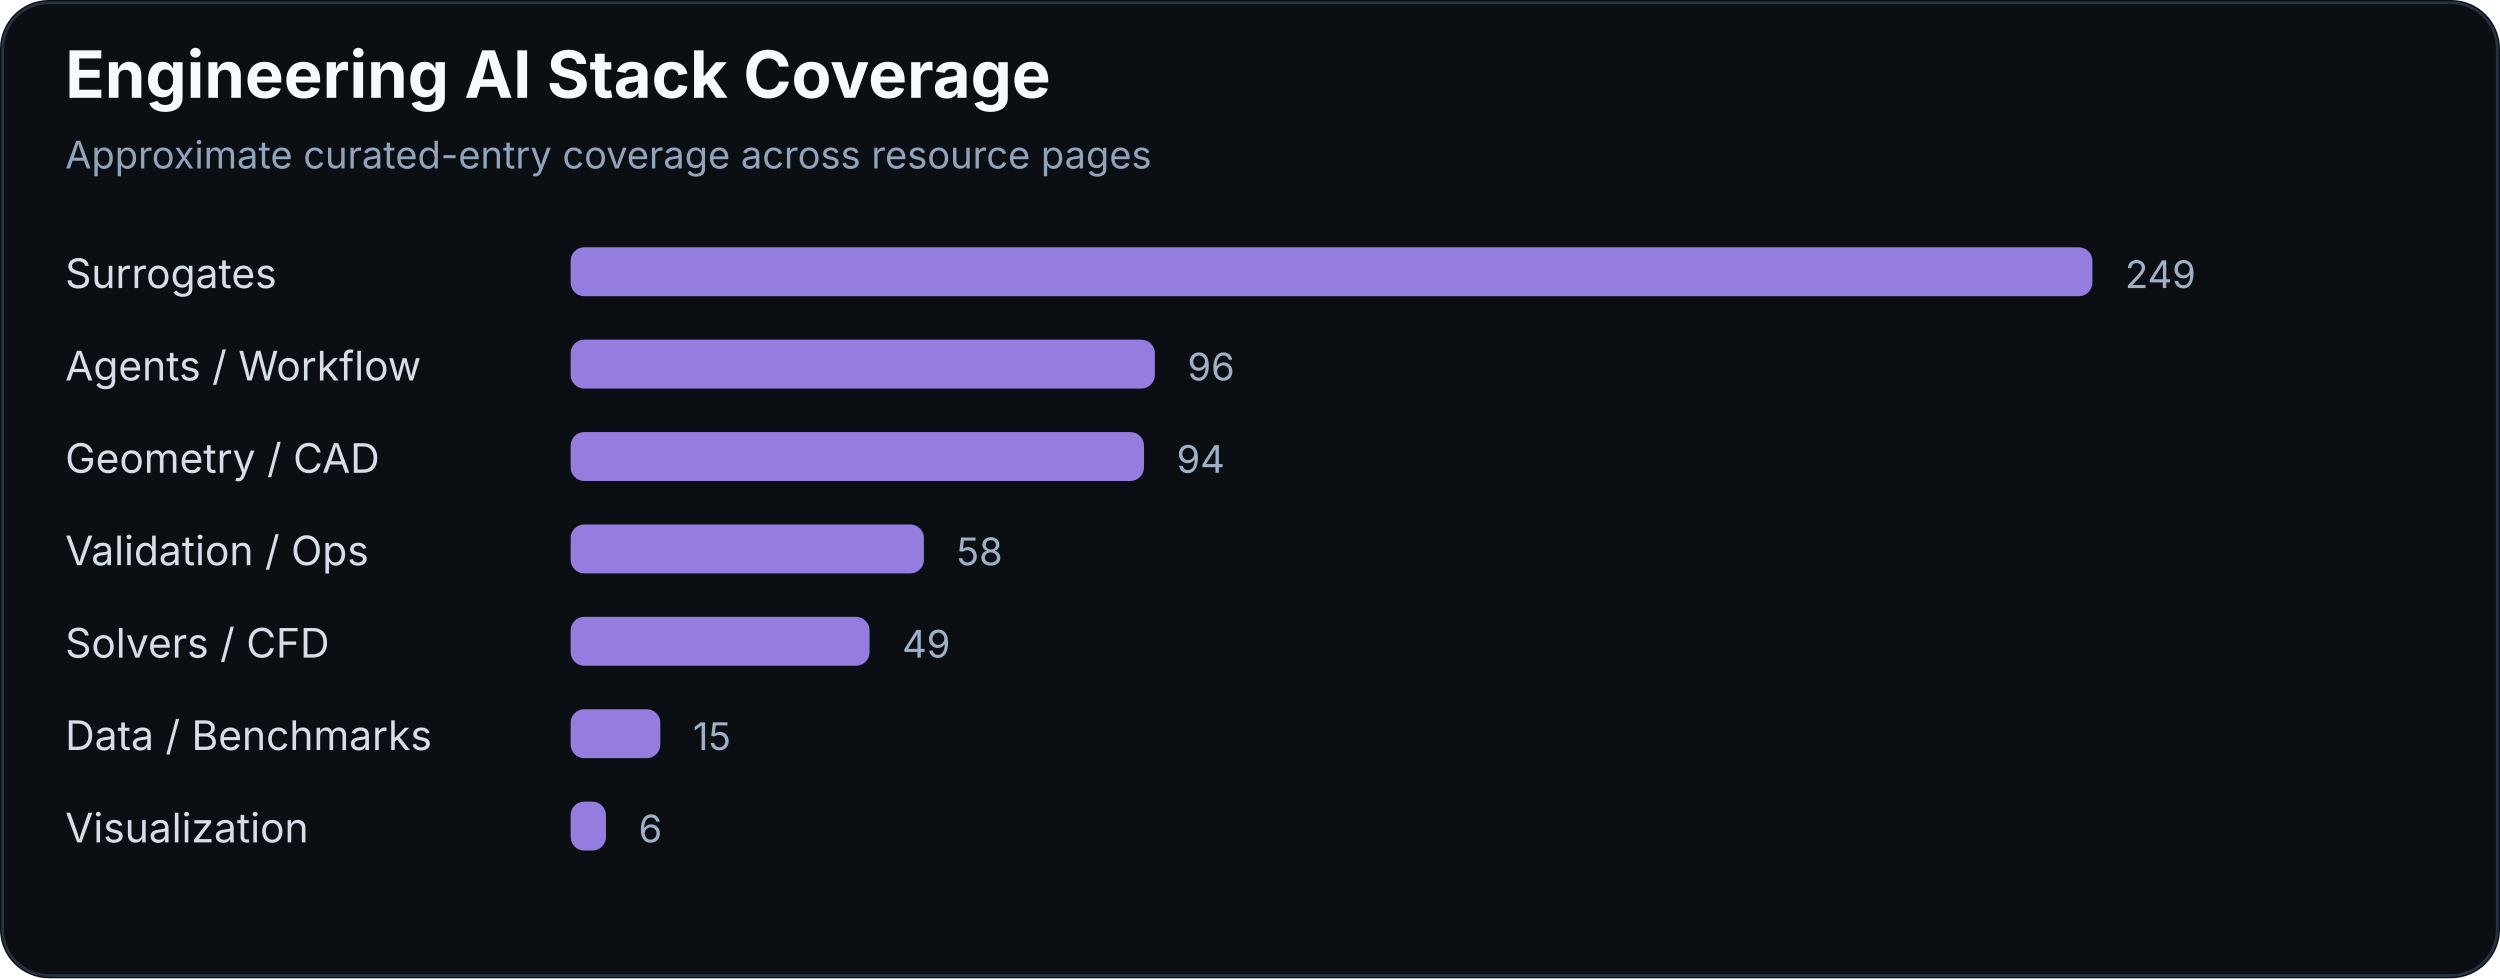
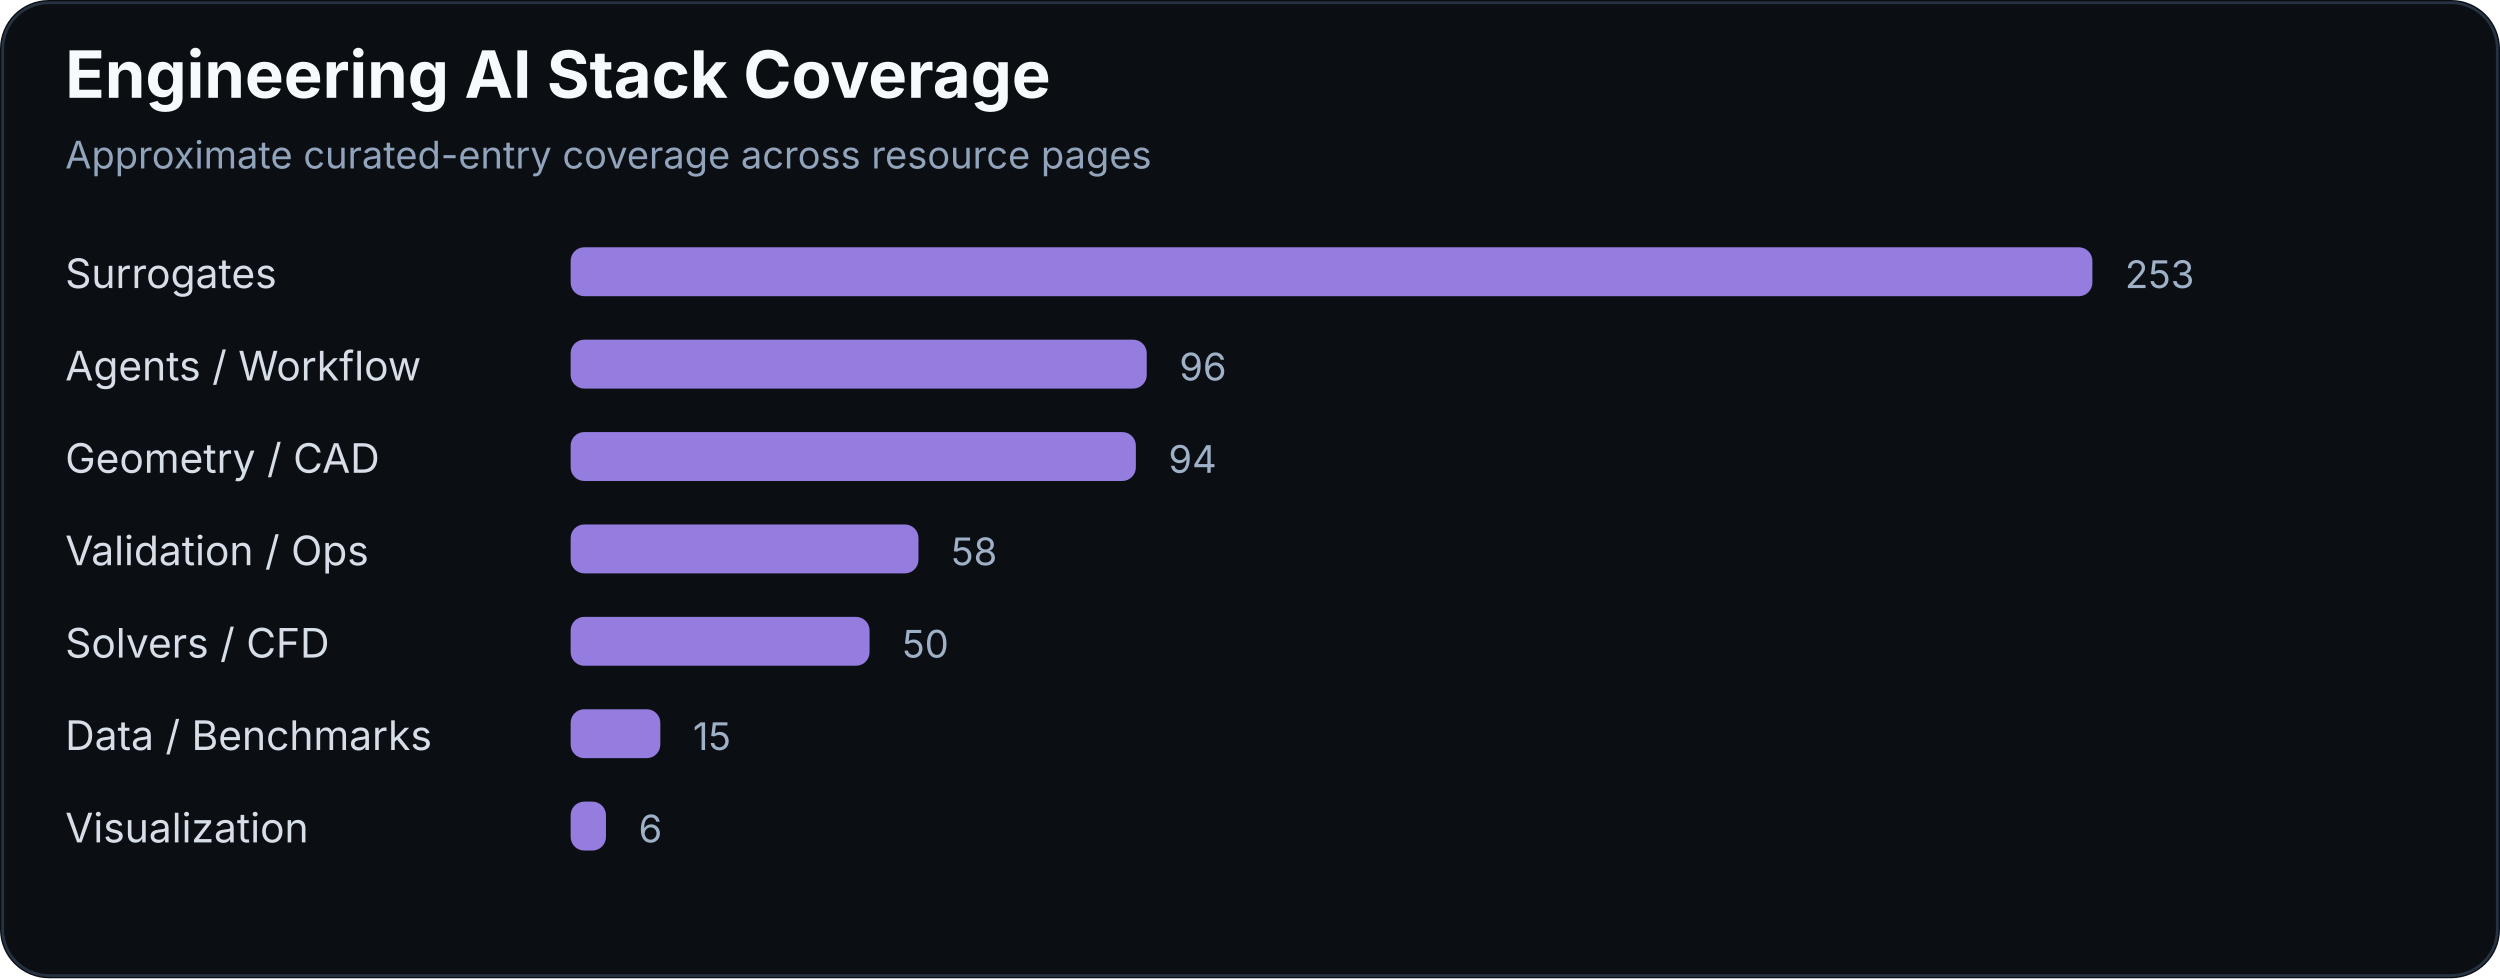
<svg xmlns="http://www.w3.org/2000/svg" width="920" height="360" viewBox="0 0 920 360">
  <rect width="100%" height="100%" rx="18" fill="#0b0f14" />
  <rect x="1" y="1" width="918" height="358" rx="17" fill="none" stroke="#263241" />
  <text x="24" y="36" font-size="24" font-family="Inter, ui-sans-serif, system-ui, -apple-system, Segoe UI, sans-serif" font-weight="700" fill="#f7fafc">Engineering AI Stack Coverage</text>
  <text x="24" y="62" font-size="14" font-family="Inter, ui-sans-serif, system-ui, -apple-system, Segoe UI, sans-serif" fill="#91a4bb">Approximate curated-entry coverage across resource pages</text>
  <g font-family="Inter, ui-sans-serif, system-ui, -apple-system, Segoe UI, sans-serif">
    <text x="24" y="106" font-size="15" fill="#d7dee8">Surrogates</text>
    <rect x="210" y="91" width="560" height="18" rx="5" fill="#a78bfa" opacity="0.88" />
-     <text x="782" y="106" font-size="14" fill="#9fb1c7">249</text>
+     <text x="782" y="106" font-size="14" fill="#9fb1c7">253</text>
    <text x="24" y="140" font-size="15" fill="#d7dee8">Agents / Workflow</text>
-     <rect x="210" y="125" width="215" height="18" rx="5" fill="#a78bfa" opacity="0.88" />
-     <text x="437" y="140" font-size="14" fill="#9fb1c7">96</text>
+     <rect x="210" y="125" width="212" height="18" rx="5" fill="#a78bfa" opacity="0.88" />
+     <text x="434" y="140" font-size="14" fill="#9fb1c7">96</text>
    <text x="24" y="174" font-size="15" fill="#d7dee8">Geometry / CAD</text>
-     <rect x="210" y="159" width="211" height="18" rx="5" fill="#a78bfa" opacity="0.88" />
-     <text x="433" y="174" font-size="14" fill="#9fb1c7">94</text>
+     <rect x="210" y="159" width="208" height="18" rx="5" fill="#a78bfa" opacity="0.88" />
+     <text x="430" y="174" font-size="14" fill="#9fb1c7">94</text>
    <text x="24" y="208" font-size="15" fill="#d7dee8">Validation / Ops</text>
-     <rect x="210" y="193" width="130" height="18" rx="5" fill="#a78bfa" opacity="0.88" />
-     <text x="352" y="208" font-size="14" fill="#9fb1c7">58</text>
+     <rect x="210" y="193" width="128" height="18" rx="5" fill="#a78bfa" opacity="0.88" />
+     <text x="350" y="208" font-size="14" fill="#9fb1c7">58</text>
    <text x="24" y="242" font-size="15" fill="#d7dee8">Solvers / CFD</text>
    <rect x="210" y="227" width="110" height="18" rx="5" fill="#a78bfa" opacity="0.88" />
-     <text x="332" y="242" font-size="14" fill="#9fb1c7">49</text>
+     <text x="332" y="242" font-size="14" fill="#9fb1c7">50</text>
    <text x="24" y="276" font-size="15" fill="#d7dee8">Data / Benchmarks</text>
    <rect x="210" y="261" width="33" height="18" rx="5" fill="#a78bfa" opacity="0.88" />
    <text x="255" y="276" font-size="14" fill="#9fb1c7">15</text>
    <text x="24" y="310" font-size="15" fill="#d7dee8">Visualization</text>
    <rect x="210" y="295" width="13" height="18" rx="5" fill="#a78bfa" opacity="0.88" />
    <text x="235" y="310" font-size="14" fill="#9fb1c7">6</text>
  </g>
</svg>
